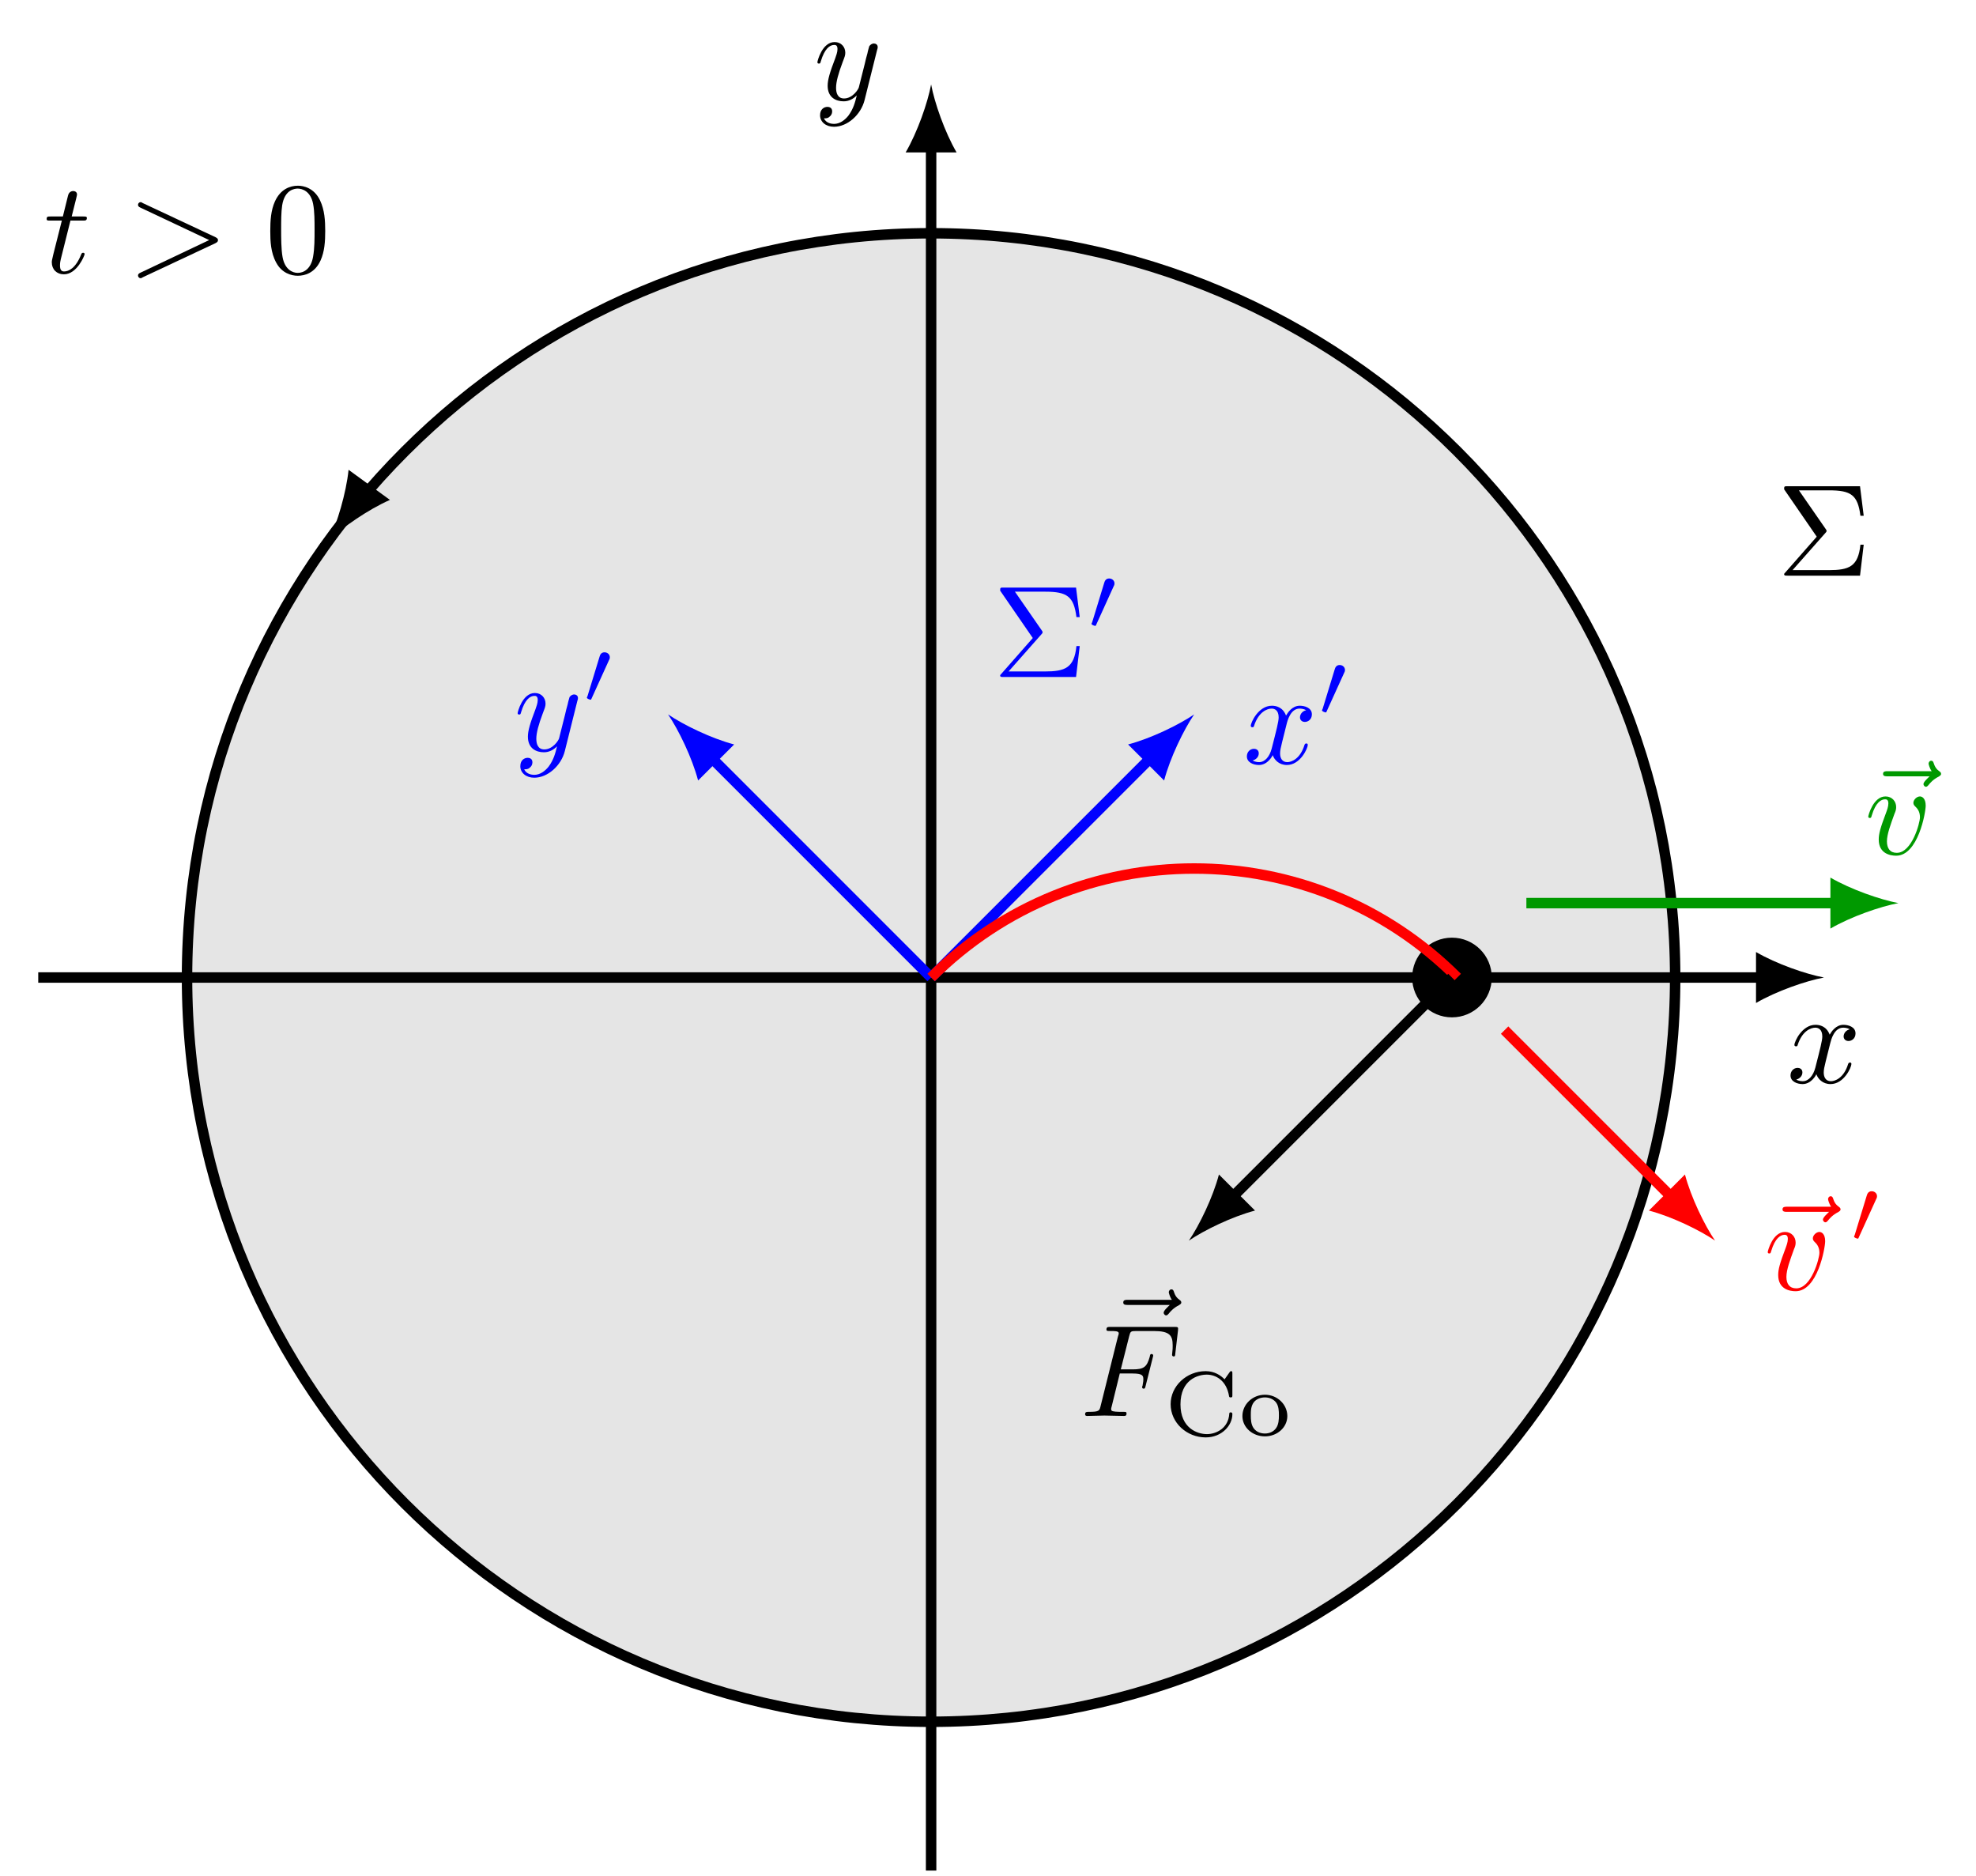
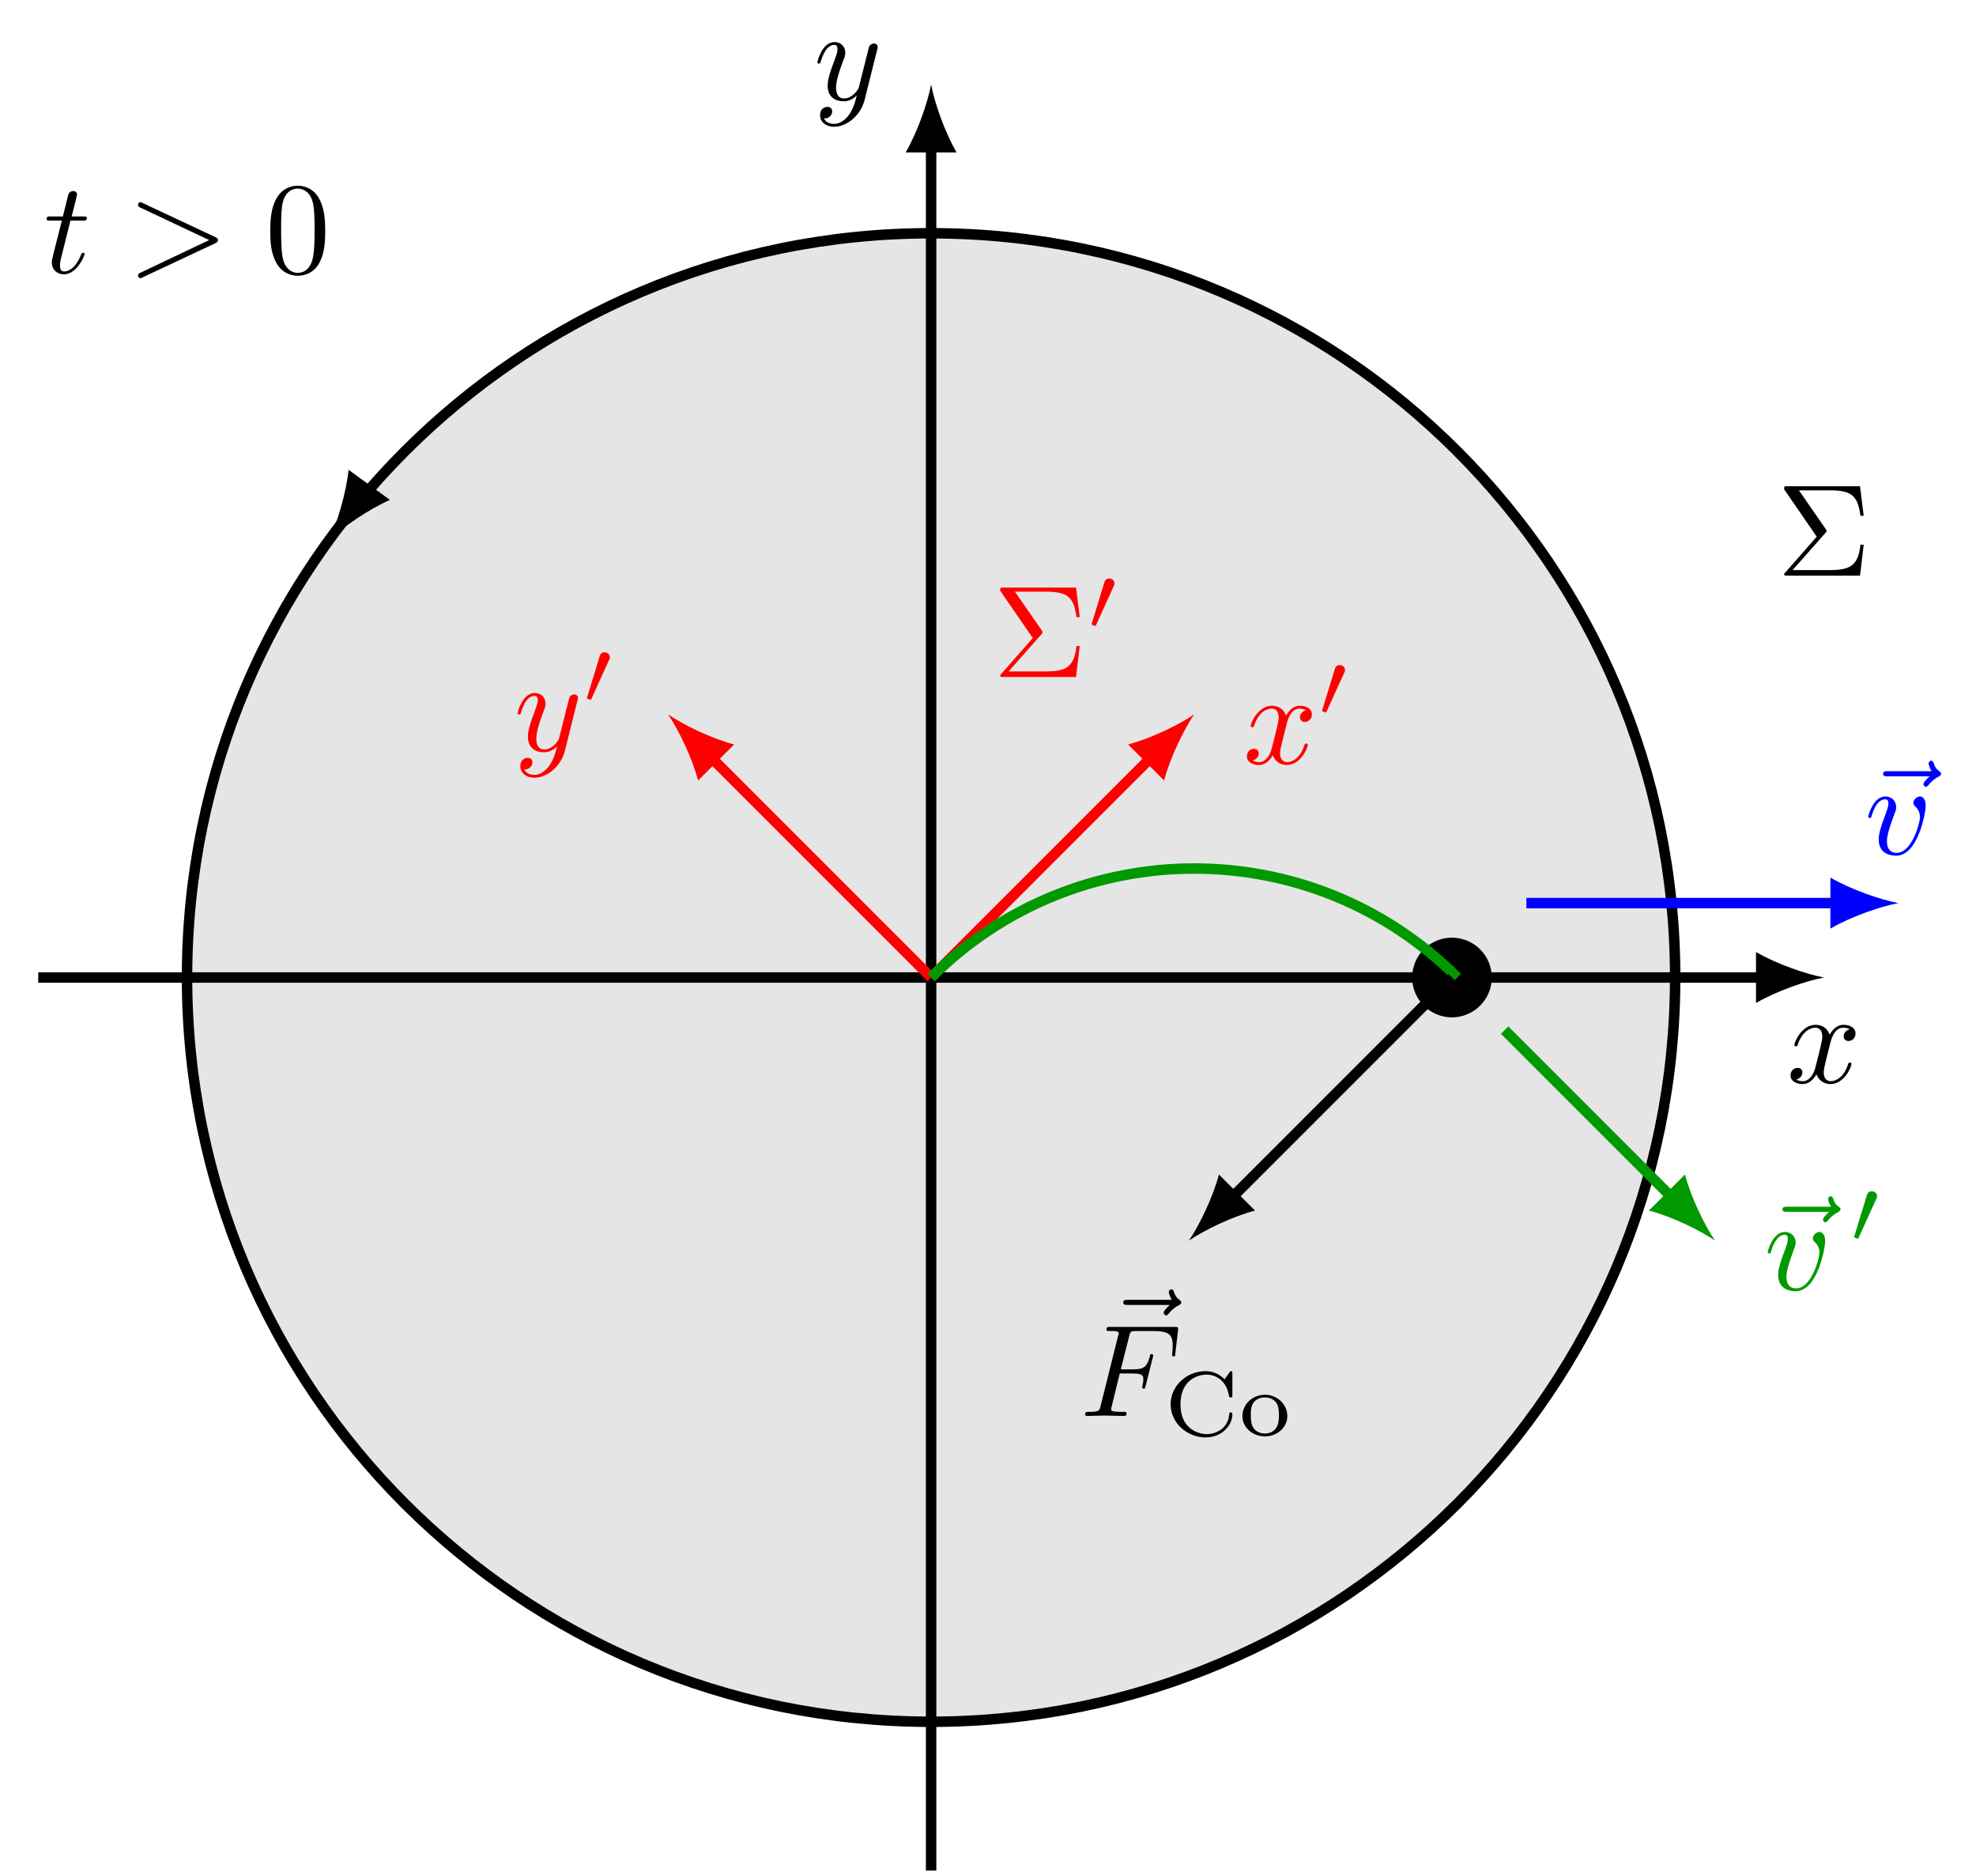
<svg xmlns="http://www.w3.org/2000/svg" xmlns:xlink="http://www.w3.org/1999/xlink" width="150.559pt" height="142.895pt" viewBox="0 0 150.559 142.895" version="1.1">
  <defs>
    <g>
      <symbol overflow="visible" id="glyph0-0">
        <path style="stroke:none;" d="" />
      </symbol>
      <symbol overflow="visible" id="glyph0-1">
        <path style="stroke:none;" d="M 2.047 -3.984 L 2.984 -3.984 C 3.188 -3.984 3.297 -3.984 3.297 -4.188 C 3.297 -4.297 3.188 -4.297 3.016 -4.297 L 2.141 -4.297 C 2.5 -5.719 2.547 -5.906 2.547 -5.969 C 2.547 -6.141 2.422 -6.234 2.25 -6.234 C 2.219 -6.234 1.938 -6.234 1.859 -5.875 L 1.469 -4.297 L 0.531 -4.297 C 0.328 -4.297 0.234 -4.297 0.234 -4.109 C 0.234 -3.984 0.312 -3.984 0.516 -3.984 L 1.391 -3.984 C 0.672 -1.156 0.625 -0.984 0.625 -0.812 C 0.625 -0.266 1 0.109 1.547 0.109 C 2.562 0.109 3.125 -1.344 3.125 -1.422 C 3.125 -1.531 3.047 -1.531 3.016 -1.531 C 2.922 -1.531 2.906 -1.5 2.859 -1.391 C 2.438 -0.344 1.906 -0.109 1.562 -0.109 C 1.359 -0.109 1.25 -0.234 1.25 -0.562 C 1.25 -0.812 1.281 -0.875 1.312 -1.047 Z M 2.047 -3.984 " />
      </symbol>
      <symbol overflow="visible" id="glyph0-2">
        <path style="stroke:none;" d="M 6.734 -2.266 C 6.844 -2.328 6.922 -2.375 6.922 -2.5 C 6.922 -2.609 6.844 -2.656 6.734 -2.719 L 1.203 -5.312 C 1.078 -5.391 1.062 -5.391 1.031 -5.391 C 0.922 -5.391 0.828 -5.297 0.828 -5.188 C 0.828 -5.094 0.875 -5.031 1.016 -4.969 L 6.25 -2.5 L 1.016 -0.016 C 0.875 0.047 0.828 0.109 0.828 0.203 C 0.828 0.312 0.922 0.406 1.031 0.406 C 1.062 0.406 1.078 0.406 1.203 0.328 Z M 6.734 -2.266 " />
      </symbol>
      <symbol overflow="visible" id="glyph0-3">
        <path style="stroke:none;" d="M 3.328 -3.016 C 3.391 -3.266 3.625 -4.188 4.312 -4.188 C 4.359 -4.188 4.609 -4.188 4.812 -4.062 C 4.531 -4 4.344 -3.766 4.344 -3.516 C 4.344 -3.359 4.453 -3.172 4.719 -3.172 C 4.938 -3.172 5.25 -3.344 5.25 -3.75 C 5.25 -4.266 4.672 -4.406 4.328 -4.406 C 3.75 -4.406 3.406 -3.875 3.281 -3.656 C 3.031 -4.312 2.5 -4.406 2.203 -4.406 C 1.172 -4.406 0.594 -3.125 0.594 -2.875 C 0.594 -2.766 0.703 -2.766 0.719 -2.766 C 0.797 -2.766 0.828 -2.797 0.844 -2.875 C 1.188 -3.938 1.844 -4.188 2.188 -4.188 C 2.375 -4.188 2.719 -4.094 2.719 -3.516 C 2.719 -3.203 2.547 -2.547 2.188 -1.141 C 2.031 -0.531 1.672 -0.109 1.234 -0.109 C 1.172 -0.109 0.953 -0.109 0.734 -0.234 C 0.984 -0.297 1.203 -0.5 1.203 -0.781 C 1.203 -1.047 0.984 -1.125 0.844 -1.125 C 0.531 -1.125 0.297 -0.875 0.297 -0.547 C 0.297 -0.094 0.781 0.109 1.219 0.109 C 1.891 0.109 2.25 -0.594 2.266 -0.641 C 2.391 -0.281 2.75 0.109 3.344 0.109 C 4.375 0.109 4.938 -1.172 4.938 -1.422 C 4.938 -1.531 4.859 -1.531 4.828 -1.531 C 4.734 -1.531 4.719 -1.484 4.688 -1.422 C 4.359 -0.344 3.688 -0.109 3.375 -0.109 C 2.984 -0.109 2.828 -0.422 2.828 -0.766 C 2.828 -0.984 2.875 -1.203 2.984 -1.641 Z M 3.328 -3.016 " />
      </symbol>
      <symbol overflow="visible" id="glyph0-4">
        <path style="stroke:none;" d="M 4.844 -3.797 C 4.891 -3.938 4.891 -3.953 4.891 -4.031 C 4.891 -4.203 4.75 -4.297 4.594 -4.297 C 4.5 -4.297 4.344 -4.234 4.25 -4.094 C 4.234 -4.031 4.141 -3.734 4.109 -3.547 C 4.031 -3.297 3.969 -3.016 3.906 -2.75 L 3.453 -0.953 C 3.422 -0.812 2.984 -0.109 2.328 -0.109 C 1.828 -0.109 1.719 -0.547 1.719 -0.922 C 1.719 -1.375 1.891 -2 2.219 -2.875 C 2.375 -3.281 2.422 -3.391 2.422 -3.594 C 2.422 -4.031 2.109 -4.406 1.609 -4.406 C 0.656 -4.406 0.297 -2.953 0.297 -2.875 C 0.297 -2.766 0.391 -2.766 0.406 -2.766 C 0.516 -2.766 0.516 -2.797 0.562 -2.953 C 0.844 -3.891 1.234 -4.188 1.578 -4.188 C 1.656 -4.188 1.828 -4.188 1.828 -3.875 C 1.828 -3.625 1.719 -3.359 1.656 -3.172 C 1.25 -2.109 1.078 -1.547 1.078 -1.078 C 1.078 -0.188 1.703 0.109 2.297 0.109 C 2.688 0.109 3.016 -0.062 3.297 -0.344 C 3.172 0.172 3.047 0.672 2.656 1.203 C 2.391 1.531 2.016 1.828 1.562 1.828 C 1.422 1.828 0.969 1.797 0.797 1.406 C 0.953 1.406 1.094 1.406 1.219 1.281 C 1.328 1.203 1.422 1.062 1.422 0.875 C 1.422 0.562 1.156 0.531 1.062 0.531 C 0.828 0.531 0.5 0.688 0.5 1.172 C 0.5 1.672 0.938 2.047 1.562 2.047 C 2.578 2.047 3.609 1.141 3.891 0.016 Z M 4.844 -3.797 " />
      </symbol>
      <symbol overflow="visible" id="glyph0-5">
        <path style="stroke:none;" d="M 5.359 -5.938 C 5.219 -5.797 4.891 -5.516 4.891 -5.344 C 4.891 -5.25 4.984 -5.141 5.078 -5.141 C 5.172 -5.141 5.219 -5.219 5.281 -5.281 C 5.391 -5.422 5.625 -5.703 6.062 -5.922 C 6.125 -5.969 6.234 -6.016 6.234 -6.125 C 6.234 -6.234 6.156 -6.281 6.094 -6.328 C 5.875 -6.484 5.766 -6.656 5.688 -6.891 C 5.656 -6.984 5.625 -7.125 5.484 -7.125 C 5.344 -7.125 5.281 -6.984 5.281 -6.906 C 5.281 -6.859 5.359 -6.547 5.516 -6.328 L 2.156 -6.328 C 2 -6.328 1.812 -6.328 1.812 -6.125 C 1.812 -5.938 2 -5.938 2.156 -5.938 Z M 5.359 -5.938 " />
      </symbol>
      <symbol overflow="visible" id="glyph0-6">
        <path style="stroke:none;" d="M 4.672 -3.703 C 4.672 -4.25 4.406 -4.406 4.234 -4.406 C 3.984 -4.406 3.734 -4.141 3.734 -3.922 C 3.734 -3.797 3.781 -3.734 3.891 -3.625 C 4.109 -3.422 4.234 -3.172 4.234 -2.812 C 4.234 -2.391 3.625 -0.109 2.469 -0.109 C 1.953 -0.109 1.719 -0.453 1.719 -0.984 C 1.719 -1.531 2 -2.266 2.297 -3.094 C 2.375 -3.266 2.422 -3.406 2.422 -3.594 C 2.422 -4.031 2.109 -4.406 1.609 -4.406 C 0.672 -4.406 0.297 -2.953 0.297 -2.875 C 0.297 -2.766 0.391 -2.766 0.406 -2.766 C 0.516 -2.766 0.516 -2.797 0.562 -2.953 C 0.859 -3.953 1.281 -4.188 1.578 -4.188 C 1.656 -4.188 1.828 -4.188 1.828 -3.875 C 1.828 -3.625 1.719 -3.344 1.656 -3.172 C 1.219 -2.016 1.094 -1.562 1.094 -1.125 C 1.094 -0.047 1.969 0.109 2.422 0.109 C 4.094 0.109 4.672 -3.188 4.672 -3.703 Z M 4.672 -3.703 " />
      </symbol>
      <symbol overflow="visible" id="glyph0-7">
        <path style="stroke:none;" d="M 3.016 -3.234 L 3.984 -3.234 C 4.734 -3.234 4.812 -3.078 4.812 -2.797 C 4.812 -2.719 4.812 -2.609 4.75 -2.297 C 4.719 -2.25 4.719 -2.219 4.719 -2.188 C 4.719 -2.109 4.781 -2.078 4.828 -2.078 C 4.938 -2.078 4.938 -2.109 4.984 -2.281 L 5.531 -4.453 C 5.562 -4.562 5.562 -4.578 5.562 -4.609 C 5.562 -4.625 5.547 -4.719 5.438 -4.719 C 5.344 -4.719 5.328 -4.672 5.297 -4.5 C 5.078 -3.734 4.859 -3.547 4 -3.547 L 3.094 -3.547 L 3.734 -6.078 C 3.828 -6.438 3.844 -6.469 4.281 -6.469 L 5.594 -6.469 C 6.812 -6.469 7.047 -6.141 7.047 -5.375 C 7.047 -5.141 7.047 -5.109 7.016 -4.828 C 7 -4.703 7 -4.688 7 -4.656 C 7 -4.609 7.031 -4.531 7.125 -4.531 C 7.234 -4.531 7.234 -4.594 7.25 -4.781 L 7.453 -6.516 C 7.484 -6.781 7.438 -6.781 7.188 -6.781 L 2.297 -6.781 C 2.109 -6.781 2 -6.781 2 -6.578 C 2 -6.469 2.094 -6.469 2.281 -6.469 C 2.656 -6.469 2.938 -6.469 2.938 -6.297 C 2.938 -6.25 2.938 -6.234 2.875 -6.047 L 1.562 -0.781 C 1.469 -0.391 1.453 -0.312 0.656 -0.312 C 0.484 -0.312 0.375 -0.312 0.375 -0.125 C 0.375 0 0.5 0 0.531 0 C 0.812 0 1.562 -0.031 1.844 -0.031 C 2.172 -0.031 3 0 3.328 0 C 3.422 0 3.531 0 3.531 -0.188 C 3.531 -0.266 3.484 -0.297 3.484 -0.297 C 3.453 -0.312 3.422 -0.312 3.203 -0.312 C 2.984 -0.312 2.938 -0.312 2.688 -0.328 C 2.391 -0.359 2.359 -0.406 2.359 -0.531 C 2.359 -0.547 2.359 -0.609 2.406 -0.75 Z M 3.016 -3.234 " />
      </symbol>
      <symbol overflow="visible" id="glyph1-0">
        <path style="stroke:none;" d="" />
      </symbol>
      <symbol overflow="visible" id="glyph1-1">
        <path style="stroke:none;" d="M 4.578 -3.188 C 4.578 -3.984 4.531 -4.781 4.188 -5.516 C 3.734 -6.484 2.906 -6.641 2.5 -6.641 C 1.891 -6.641 1.172 -6.375 0.75 -5.453 C 0.438 -4.766 0.391 -3.984 0.391 -3.188 C 0.391 -2.438 0.422 -1.547 0.844 -0.781 C 1.266 0.016 2 0.219 2.484 0.219 C 3.016 0.219 3.781 0.016 4.219 -0.938 C 4.531 -1.625 4.578 -2.406 4.578 -3.188 Z M 2.484 0 C 2.094 0 1.5 -0.25 1.328 -1.203 C 1.219 -1.797 1.219 -2.719 1.219 -3.312 C 1.219 -3.953 1.219 -4.609 1.297 -5.141 C 1.484 -6.328 2.234 -6.422 2.484 -6.422 C 2.812 -6.422 3.469 -6.234 3.656 -5.25 C 3.766 -4.688 3.766 -3.938 3.766 -3.312 C 3.766 -2.562 3.766 -1.891 3.656 -1.25 C 3.5 -0.297 2.938 0 2.484 0 Z M 2.484 0 " />
      </symbol>
      <symbol overflow="visible" id="glyph1-2">
        <path style="stroke:none;" d="M 3.703 -3.25 C 3.797 -3.344 3.797 -3.391 3.797 -3.406 C 3.797 -3.453 3.766 -3.516 3.734 -3.547 L 1.688 -6.5 L 3.984 -6.5 C 5.672 -6.5 6.172 -6.141 6.375 -4.562 L 6.625 -4.562 L 6.344 -6.812 L 0.812 -6.812 C 0.578 -6.812 0.562 -6.812 0.562 -6.578 L 3.047 -2.969 L 0.672 -0.266 C 0.562 -0.156 0.562 -0.141 0.562 -0.109 C 0.562 0 0.672 0 0.812 0 L 6.344 0 L 6.625 -2.359 L 6.375 -2.359 C 6.203 -0.688 5.516 -0.422 3.953 -0.422 L 1.203 -0.422 Z M 3.703 -3.25 " />
      </symbol>
      <symbol overflow="visible" id="glyph2-0">
        <path style="stroke:none;" d="" />
      </symbol>
      <symbol overflow="visible" id="glyph2-1">
        <path style="stroke:none;" d="M 2.016 -3.297 C 2.078 -3.406 2.078 -3.469 2.078 -3.516 C 2.078 -3.734 1.891 -3.891 1.672 -3.891 C 1.406 -3.891 1.328 -3.672 1.297 -3.562 L 0.375 -0.547 C 0.359 -0.531 0.328 -0.453 0.328 -0.438 C 0.328 -0.359 0.547 -0.281 0.609 -0.281 C 0.656 -0.281 0.656 -0.297 0.703 -0.406 Z M 2.016 -3.297 " />
      </symbol>
      <symbol overflow="visible" id="glyph3-0">
        <path style="stroke:none;" d="" />
      </symbol>
      <symbol overflow="visible" id="glyph3-1">
        <path style="stroke:none;" d="M 5.188 -4.719 C 5.188 -4.844 5.188 -4.906 5.094 -4.906 C 5.062 -4.906 5.031 -4.906 4.969 -4.812 L 4.594 -4.281 C 4.312 -4.578 3.828 -4.906 3.156 -4.906 C 1.688 -4.906 0.484 -3.766 0.484 -2.391 C 0.484 -0.969 1.719 0.141 3.156 0.141 C 4.391 0.141 5.188 -0.781 5.188 -1.625 C 5.188 -1.703 5.172 -1.766 5.062 -1.766 C 5.031 -1.766 4.953 -1.766 4.953 -1.672 C 4.891 -0.547 3.938 -0.109 3.25 -0.109 C 2.516 -0.109 1.234 -0.562 1.234 -2.375 C 1.234 -4.266 2.578 -4.641 3.234 -4.641 C 3.938 -4.641 4.75 -4.188 4.938 -2.984 C 4.953 -2.906 5.016 -2.906 5.062 -2.906 C 5.188 -2.906 5.188 -2.953 5.188 -3.094 Z M 5.188 -4.719 " />
      </symbol>
      <symbol overflow="visible" id="glyph3-2">
        <path style="stroke:none;" d="M 3.688 -1.484 C 3.688 -2.359 2.938 -3.109 1.984 -3.109 C 1.016 -3.109 0.266 -2.359 0.266 -1.484 C 0.266 -0.625 1.031 0.062 1.984 0.062 C 2.922 0.062 3.688 -0.625 3.688 -1.484 Z M 1.984 -0.156 C 1.719 -0.156 1.344 -0.234 1.109 -0.578 C 0.922 -0.859 0.906 -1.219 0.906 -1.547 C 0.906 -1.844 0.906 -2.266 1.156 -2.562 C 1.328 -2.766 1.625 -2.906 1.984 -2.906 C 2.391 -2.906 2.688 -2.719 2.844 -2.5 C 3.031 -2.234 3.047 -1.875 3.047 -1.547 C 3.047 -1.219 3.031 -0.844 2.828 -0.562 C 2.641 -0.297 2.328 -0.156 1.984 -0.156 Z M 1.984 -0.156 " />
      </symbol>
    </g>
    <clipPath id="clip1">
      <path d="M 2 6 L 139 6 L 139 142.895 L 2 142.895 Z M 2 6 " />
    </clipPath>
    <clipPath id="clip2">
      <path d="M 70 10 L 72 10 L 72 142.895 L 70 142.895 Z M 70 10 " />
    </clipPath>
  </defs>
  <g id="surface1">
    <g style="fill:rgb(0%,0%,0%);fill-opacity:1;">
      <use xlink:href="#glyph0-1" x="3.321" y="20.788" />
    </g>
    <g style="fill:rgb(0%,0%,0%);fill-opacity:1;">
      <use xlink:href="#glyph0-2" x="9.688" y="20.788" />
    </g>
    <g style="fill:rgb(0%,0%,0%);fill-opacity:1;">
      <use xlink:href="#glyph1-1" x="20.202" y="20.788" />
    </g>
    <path style=" stroke:none;fill-rule:nonzero;fill:rgb(89.999%,89.999%,89.999%);fill-opacity:1;" d="M 127.637 74.465 C 127.637 43.152 102.258 17.77 70.945 17.77 C 39.633 17.77 14.25 43.152 14.25 74.465 C 14.25 105.777 39.633 131.16 70.945 131.16 C 102.258 131.16 127.637 105.777 127.637 74.465 Z M 127.637 74.465 " />
    <g clip-path="url(#clip1)" clip-rule="nonzero">
      <path style="fill:none;stroke-width:0.797;stroke-linecap:butt;stroke-linejoin:miter;stroke:rgb(0%,0%,0%);stroke-opacity:1;stroke-miterlimit:10;" d="M 56.692 0 C 56.692 31.313 31.313 56.695 0 56.695 C -31.312 56.695 -56.695 31.313 -56.695 0 C -56.695 -31.312 -31.312 -56.695 0 -56.695 C 31.313 -56.695 56.692 -31.312 56.692 0 Z M 56.692 0 " transform="matrix(1,0,0,-1,70.945,74.465)" />
    </g>
    <path style=" stroke:none;fill-rule:nonzero;fill:rgb(0%,0%,0%);fill-opacity:1;" d="M 25.074 41.141 C 26.102 40.172 28.059 38.809 29.711 38.082 L 26.559 35.789 C 26.375 37.582 25.68 39.863 25.074 41.141 " />
    <path style="fill:none;stroke-width:0.797;stroke-linecap:butt;stroke-linejoin:miter;stroke:rgb(0%,0%,0%);stroke-opacity:1;stroke-miterlimit:10;" d="M -68.031 0 L 63.371 0 " transform="matrix(1,0,0,-1,70.945,74.465)" />
    <path style=" stroke:none;fill-rule:nonzero;fill:rgb(0%,0%,0%);fill-opacity:1;" d="M 138.977 74.465 C 137.594 74.207 135.352 73.43 133.797 72.523 L 133.797 76.406 C 135.352 75.5 137.594 74.723 138.977 74.465 " />
    <g style="fill:rgb(0%,0%,0%);fill-opacity:1;">
      <use xlink:href="#glyph0-3" x="136.129" y="82.474" />
    </g>
    <g clip-path="url(#clip2)" clip-rule="nonzero">
      <path style="fill:none;stroke-width:0.797;stroke-linecap:butt;stroke-linejoin:miter;stroke:rgb(0%,0%,0%);stroke-opacity:1;stroke-miterlimit:10;" d="M 0 -68.031 L 0 63.371 " transform="matrix(1,0,0,-1,70.945,74.465)" />
    </g>
    <path style=" stroke:none;fill-rule:nonzero;fill:rgb(0%,0%,0%);fill-opacity:1;" d="M 70.945 6.434 C 70.688 7.812 69.91 10.059 69.004 11.613 L 72.887 11.613 C 71.98 10.059 71.203 7.812 70.945 6.434 " />
    <g style="fill:rgb(0%,0%,0%);fill-opacity:1;">
      <use xlink:href="#glyph0-4" x="61.984" y="7.61" />
    </g>
-     <path style="fill:none;stroke-width:0.797;stroke-linecap:butt;stroke-linejoin:miter;stroke:rgb(0%,0%,100%);stroke-opacity:1;stroke-miterlimit:10;" d="M 0 0 L 16.746 16.746 " transform="matrix(1,0,0,-1,70.945,74.465)" />
-     <path style=" stroke:none;fill-rule:nonzero;fill:rgb(0%,0%,100%);fill-opacity:1;" d="M 90.988 54.422 C 89.828 55.215 87.691 56.254 85.953 56.711 L 88.699 59.457 C 89.156 57.719 90.195 55.582 90.988 54.422 " />
-     <g style="fill:rgb(0%,0%,100%);fill-opacity:1;">
+     <path style="fill:none;stroke-width:0.797;stroke-linecap:butt;stroke-linejoin:miter;stroke:rgb(100%,0%,0%);stroke-opacity:1;stroke-miterlimit:10;" d="M 0 0 L 16.746 16.746 " transform="matrix(1,0,0,-1,70.945,74.465)" />
+     <path style=" stroke:none;fill-rule:nonzero;fill:rgb(100%,0%,0%);fill-opacity:1;" d="M 90.988 54.422 C 89.828 55.215 87.691 56.254 85.953 56.711 L 88.699 59.457 C 89.156 57.719 90.195 55.582 90.988 54.422 " />
+     <g style="fill:rgb(100%,0%,0%);fill-opacity:1;">
      <use xlink:href="#glyph0-3" x="94.707" y="58.167" />
    </g>
-     <g style="fill:rgb(0%,0%,100%);fill-opacity:1;">
+     <g style="fill:rgb(100%,0%,0%);fill-opacity:1;">
      <use xlink:href="#glyph2-1" x="100.401" y="54.551" />
    </g>
-     <path style="fill:none;stroke-width:0.797;stroke-linecap:butt;stroke-linejoin:miter;stroke:rgb(0%,0%,100%);stroke-opacity:1;stroke-miterlimit:10;" d="M 0 0 L -16.746 16.746 " transform="matrix(1,0,0,-1,70.945,74.465)" />
-     <path style=" stroke:none;fill-rule:nonzero;fill:rgb(0%,0%,100%);fill-opacity:1;" d="M 50.902 54.422 C 51.695 55.582 52.734 57.719 53.191 59.457 L 55.938 56.711 C 54.199 56.254 52.062 55.215 50.902 54.422 " />
-     <g style="fill:rgb(0%,0%,100%);fill-opacity:1;">
+     <path style="fill:none;stroke-width:0.797;stroke-linecap:butt;stroke-linejoin:miter;stroke:rgb(100%,0%,0%);stroke-opacity:1;stroke-miterlimit:10;" d="M 0 0 L -16.746 16.746 " transform="matrix(1,0,0,-1,70.945,74.465)" />
+     <path style=" stroke:none;fill-rule:nonzero;fill:rgb(100%,0%,0%);fill-opacity:1;" d="M 50.902 54.422 C 51.695 55.582 52.734 57.719 53.191 59.457 L 55.938 56.711 C 54.199 56.254 52.062 55.215 50.902 54.422 " />
+     <g style="fill:rgb(100%,0%,0%);fill-opacity:1;">
      <use xlink:href="#glyph0-4" x="39.145" y="57.198" />
    </g>
-     <g style="fill:rgb(0%,0%,100%);fill-opacity:1;">
+     <g style="fill:rgb(100%,0%,0%);fill-opacity:1;">
      <use xlink:href="#glyph2-1" x="44.387" y="53.583" />
    </g>
    <path style="fill-rule:nonzero;fill:rgb(0%,0%,0%);fill-opacity:1;stroke-width:0.399;stroke-linecap:butt;stroke-linejoin:miter;stroke:rgb(0%,0%,0%);stroke-opacity:1;stroke-miterlimit:10;" d="M 42.52 0 C 42.52 1.567 41.25 2.836 39.684 2.836 C 38.121 2.836 36.852 1.567 36.852 0 C 36.852 -1.566 38.121 -2.836 39.684 -2.836 C 41.25 -2.836 42.52 -1.566 42.52 0 Z M 42.52 0 " transform="matrix(1,0,0,-1,70.945,74.465)" />
-     <path style="fill:none;stroke-width:0.797;stroke-linecap:butt;stroke-linejoin:miter;stroke:rgb(0%,59.999%,0%);stroke-opacity:1;stroke-miterlimit:10;" d="M 45.356 5.668 L 69.039 5.668 " transform="matrix(1,0,0,-1,70.945,74.465)" />
-     <path style=" stroke:none;fill-rule:nonzero;fill:rgb(0%,59.999%,0%);fill-opacity:1;" d="M 144.648 68.797 C 143.266 68.535 141.02 67.758 139.465 66.852 L 139.465 70.738 C 141.02 69.832 143.266 69.055 144.648 68.797 " />
-     <g style="fill:rgb(0%,59.999%,0%);fill-opacity:1;">
+     <path style="fill:none;stroke-width:0.797;stroke-linecap:butt;stroke-linejoin:miter;stroke:rgb(0%,0%,100%);stroke-opacity:1;stroke-miterlimit:10;" d="M 45.356 5.668 L 69.039 5.668 " transform="matrix(1,0,0,-1,70.945,74.465)" />
+     <path style=" stroke:none;fill-rule:nonzero;fill:rgb(0%,0%,100%);fill-opacity:1;" d="M 144.648 68.797 C 143.266 68.535 141.02 67.758 139.465 66.852 L 139.465 70.738 C 141.02 69.832 143.266 69.055 144.648 68.797 " />
+     <g style="fill:rgb(0%,0%,100%);fill-opacity:1;">
      <use xlink:href="#glyph0-5" x="141.665" y="65.077" />
    </g>
-     <g style="fill:rgb(0%,59.999%,0%);fill-opacity:1;">
+     <g style="fill:rgb(0%,0%,100%);fill-opacity:1;">
      <use xlink:href="#glyph0-6" x="142.054" y="65.077" />
    </g>
-     <path style="fill:none;stroke-width:0.797;stroke-linecap:butt;stroke-linejoin:miter;stroke:rgb(100%,0%,0%);stroke-opacity:1;stroke-miterlimit:10;" d="M 0 0 C 11.071 11.07 29.02 11.07 40.09 0 " transform="matrix(1,0,0,-1,70.945,74.465)" />
-     <path style="fill:none;stroke-width:0.797;stroke-linecap:butt;stroke-linejoin:miter;stroke:rgb(100%,0%,0%);stroke-opacity:1;stroke-miterlimit:10;" d="M 43.696 -4.008 L 56.434 -16.746 " transform="matrix(1,0,0,-1,70.945,74.465)" />
-     <path style=" stroke:none;fill-rule:nonzero;fill:rgb(100%,0%,0%);fill-opacity:1;" d="M 130.676 94.508 C 129.879 93.348 128.844 91.211 128.383 89.473 L 125.637 92.219 C 127.379 92.676 129.516 93.715 130.676 94.508 " />
-     <g style="fill:rgb(100%,0%,0%);fill-opacity:1;">
+     <path style="fill:none;stroke-width:0.797;stroke-linecap:butt;stroke-linejoin:miter;stroke:rgb(0%,59.999%,0%);stroke-opacity:1;stroke-miterlimit:10;" d="M 0 0 C 11.071 11.07 29.02 11.07 40.09 0 " transform="matrix(1,0,0,-1,70.945,74.465)" />
+     <path style="fill:none;stroke-width:0.797;stroke-linecap:butt;stroke-linejoin:miter;stroke:rgb(0%,59.999%,0%);stroke-opacity:1;stroke-miterlimit:10;" d="M 43.696 -4.008 L 56.434 -16.746 " transform="matrix(1,0,0,-1,70.945,74.465)" />
+     <path style=" stroke:none;fill-rule:nonzero;fill:rgb(0%,59.999%,0%);fill-opacity:1;" d="M 130.676 94.508 C 129.879 93.348 128.844 91.211 128.383 89.473 L 125.637 92.219 C 127.379 92.676 129.516 93.715 130.676 94.508 " />
+     <g style="fill:rgb(0%,59.999%,0%);fill-opacity:1;">
      <use xlink:href="#glyph0-5" x="134.005" y="98.254" />
    </g>
-     <g style="fill:rgb(100%,0%,0%);fill-opacity:1;">
+     <g style="fill:rgb(0%,59.999%,0%);fill-opacity:1;">
      <use xlink:href="#glyph0-6" x="134.394" y="98.254" />
    </g>
-     <g style="fill:rgb(100%,0%,0%);fill-opacity:1;">
+     <g style="fill:rgb(0%,59.999%,0%);fill-opacity:1;">
      <use xlink:href="#glyph2-1" x="140.939" y="94.638" />
    </g>
    <path style="fill:none;stroke-width:0.797;stroke-linecap:butt;stroke-linejoin:miter;stroke:rgb(0%,0%,0%);stroke-opacity:1;stroke-miterlimit:10;" d="M 39.684 0 L 22.938 -16.746 " transform="matrix(1,0,0,-1,70.945,74.465)" />
    <path style=" stroke:none;fill-rule:nonzero;fill:rgb(0%,0%,0%);fill-opacity:1;" d="M 90.586 94.508 C 91.746 93.715 93.883 92.676 95.625 92.219 L 92.875 89.473 C 92.418 91.211 91.379 93.348 90.586 94.508 " />
    <g style="fill:rgb(0%,0%,0%);fill-opacity:1;">
      <use xlink:href="#glyph0-5" x="83.773" y="105.346" />
    </g>
    <g style="fill:rgb(0%,0%,0%);fill-opacity:1;">
      <use xlink:href="#glyph0-7" x="82.304" y="107.864" />
    </g>
    <g style="fill:rgb(0%,0%,0%);fill-opacity:1;">
      <use xlink:href="#glyph3-1" x="88.711" y="109.358" />
      <use xlink:href="#glyph3-2" x="94.398" y="109.358" />
    </g>
    <g style="fill:rgb(0%,0%,0%);fill-opacity:1;">
      <use xlink:href="#glyph1-2" x="135.378" y="43.853" />
    </g>
-     <g style="fill:rgb(0%,0%,100%);fill-opacity:1;">
+     <g style="fill:rgb(100%,0%,0%);fill-opacity:1;">
      <use xlink:href="#glyph1-2" x="75.644" y="51.573" />
    </g>
-     <g style="fill:rgb(0%,0%,100%);fill-opacity:1;">
+     <g style="fill:rgb(100%,0%,0%);fill-opacity:1;">
      <use xlink:href="#glyph2-1" x="82.839" y="47.958" />
    </g>
  </g>
</svg>
